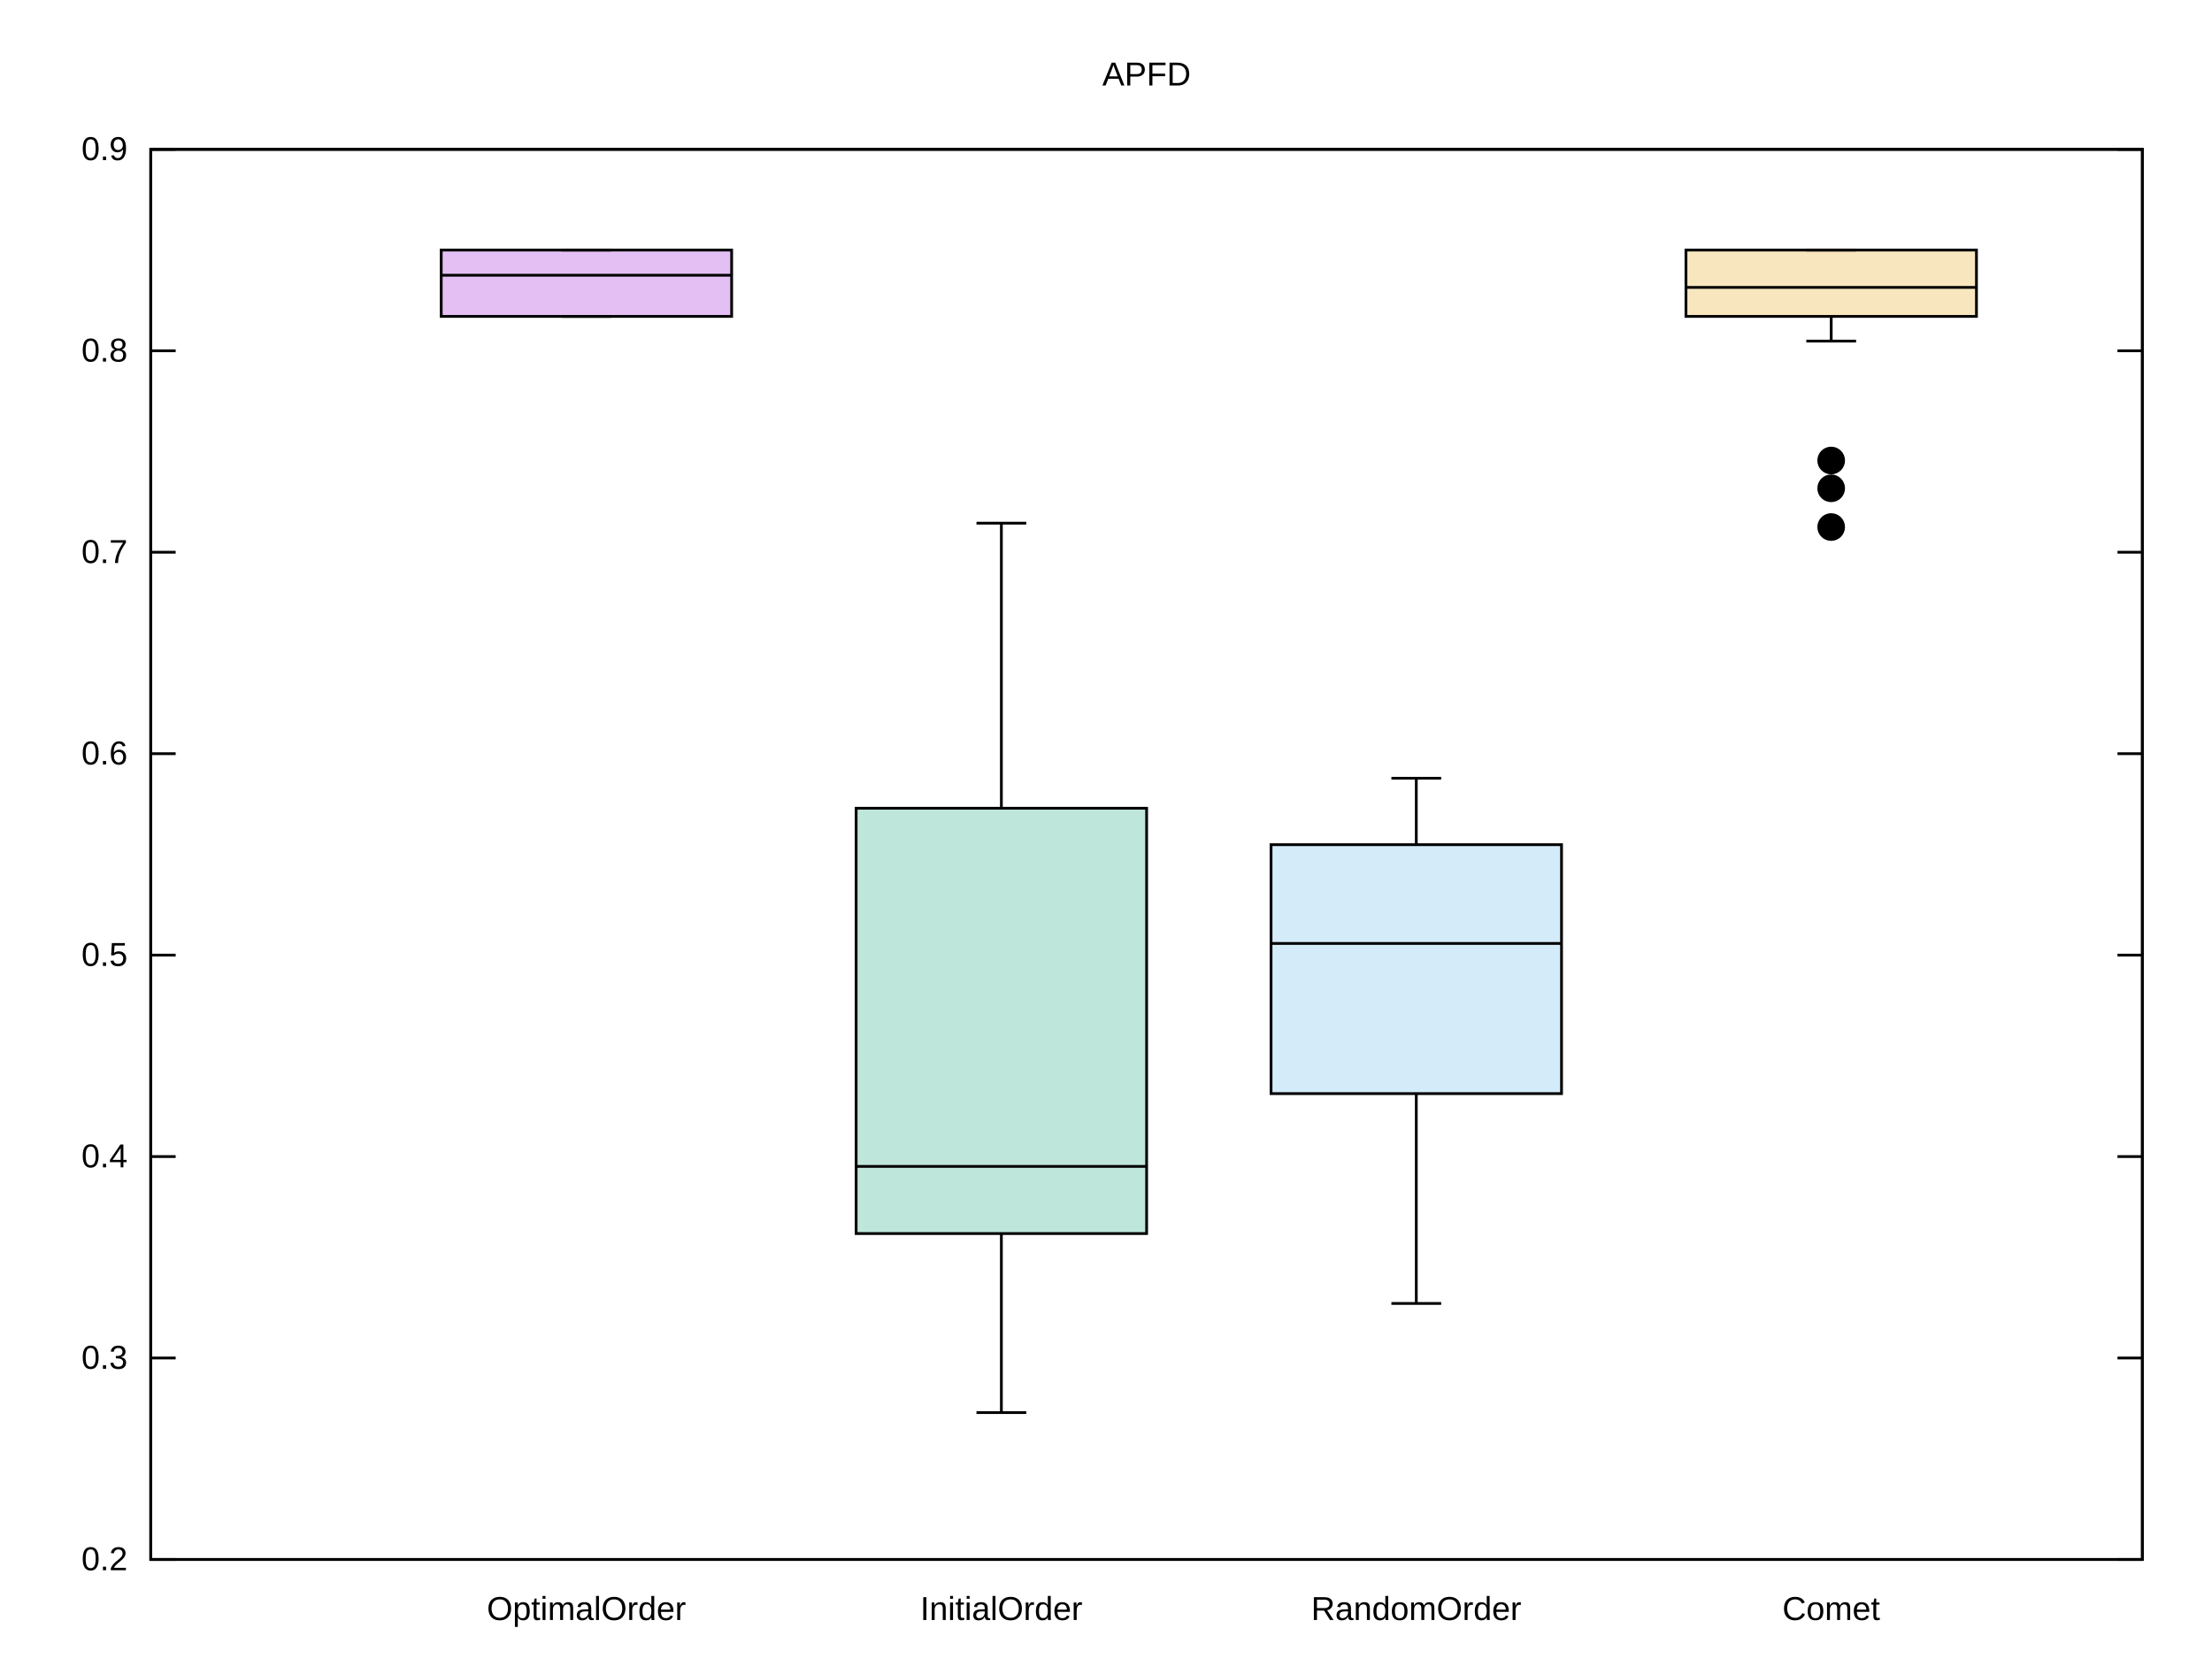
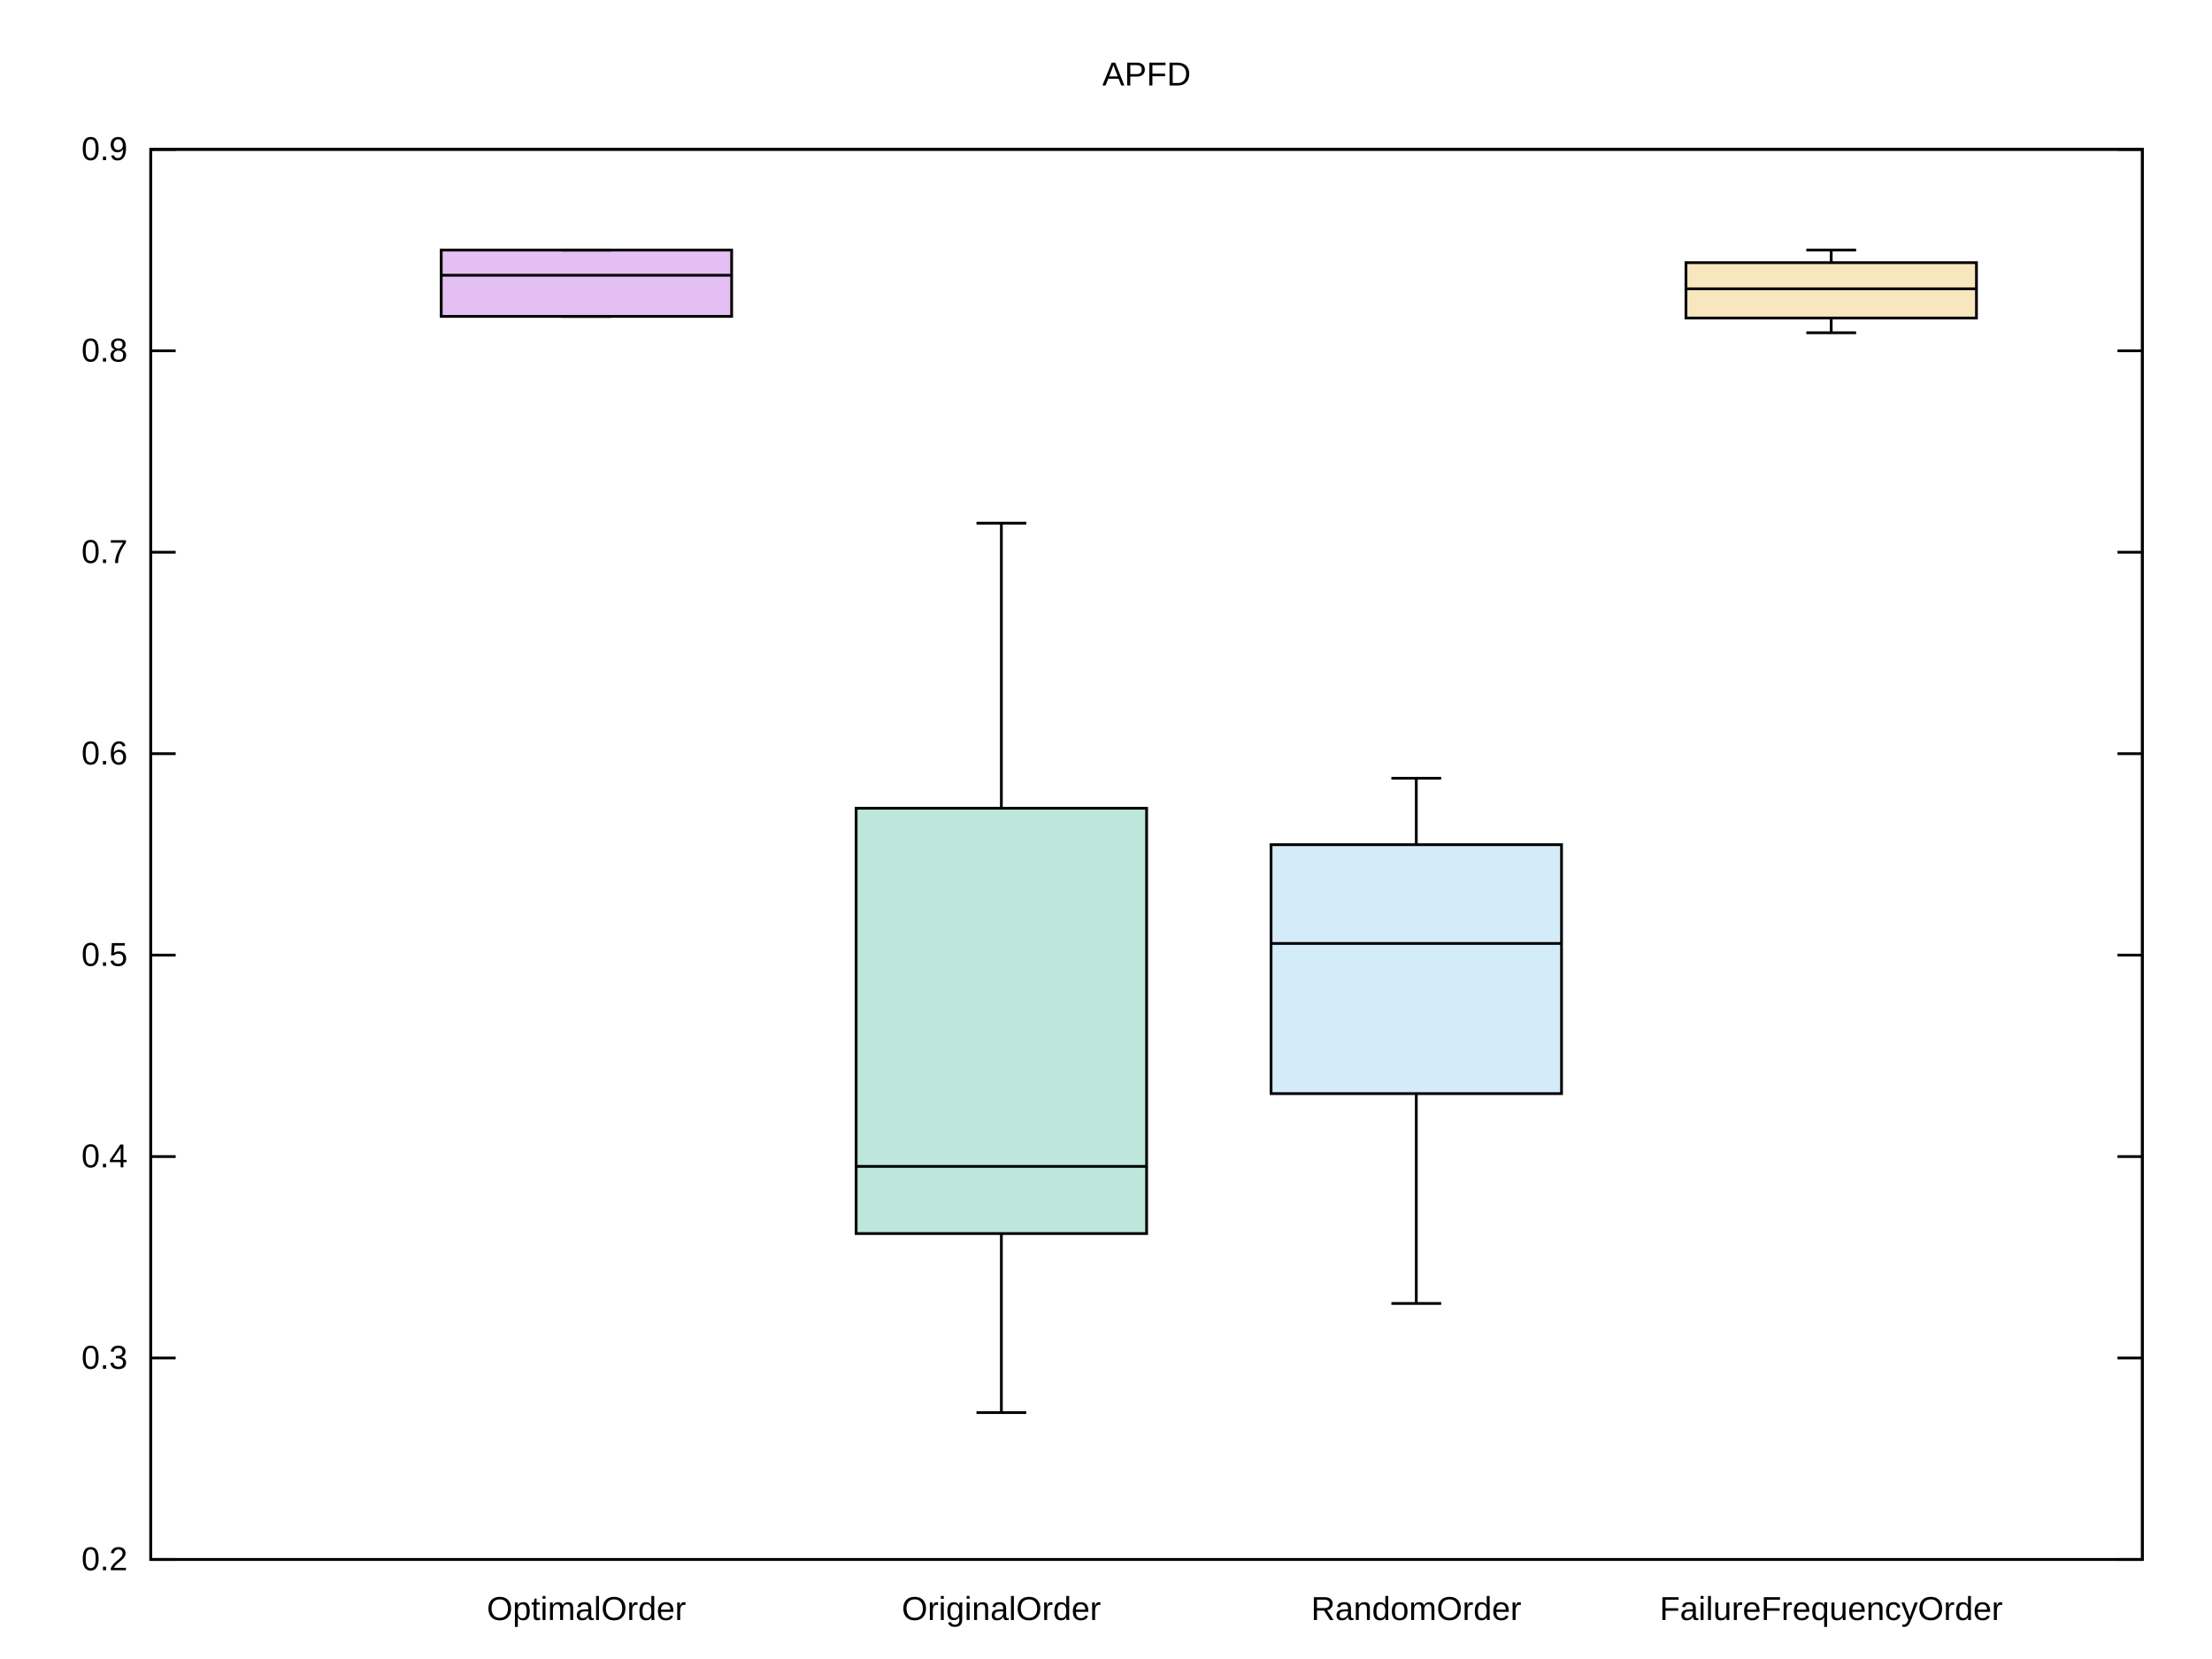
<svg xmlns="http://www.w3.org/2000/svg" xmlns:xlink="http://www.w3.org/1999/xlink" width="800" height="600" viewBox="0 0 800 600">
  <g id="gnuplot_canvas">
    <rect x="0" y="0" width="800" height="600" fill="none" />
    <defs>
      <circle id="gpDot" r="0.5" stroke-width="0.5" stroke="currentColor" />
      <path id="gpPt0" stroke-width="0.222" stroke="currentColor" d="M-1,0 h2 M0,-1 v2" />
      <path id="gpPt1" stroke-width="0.222" stroke="currentColor" d="M-1,-1 L1,1 M1,-1 L-1,1" />
      <path id="gpPt2" stroke-width="0.222" stroke="currentColor" d="M-1,0 L1,0 M0,-1 L0,1 M-1,-1 L1,1 M-1,1 L1,-1" />
      <rect id="gpPt3" stroke-width="0.222" stroke="currentColor" x="-1" y="-1" width="2" height="2" />
      <rect id="gpPt4" stroke-width="0.222" stroke="currentColor" fill="currentColor" x="-1" y="-1" width="2" height="2" />
      <circle id="gpPt5" stroke-width="0.222" stroke="currentColor" cx="0" cy="0" r="1" />
      <use xlink:href="#gpPt5" id="gpPt6" fill="currentColor" stroke="none" />
      <path id="gpPt7" stroke-width="0.222" stroke="currentColor" d="M0,-1.33 L-1.33,0.67 L1.33,0.67 z" />
      <use xlink:href="#gpPt7" id="gpPt8" fill="currentColor" stroke="none" />
      <use xlink:href="#gpPt7" id="gpPt9" stroke="currentColor" transform="rotate(180)" />
      <use xlink:href="#gpPt9" id="gpPt10" fill="currentColor" stroke="none" />
      <use xlink:href="#gpPt3" id="gpPt11" stroke="currentColor" transform="rotate(45)" />
      <use xlink:href="#gpPt11" id="gpPt12" fill="currentColor" stroke="none" />
      <path id="gpPt13" stroke-width="0.222" stroke="currentColor" d="M0,1.330 L1.265,0.411 L0.782,-1.067 L-0.782,-1.076 L-1.265,0.411 z" />
      <use xlink:href="#gpPt13" id="gpPt14" fill="currentColor" stroke="none" />
      <filter id="textbox" filterUnits="objectBoundingBox" x="0" y="0" height="1" width="1">
        <feFlood flood-color="white" flood-opacity="1" result="bgnd" />
        <feComposite in="SourceGraphic" in2="bgnd" operator="atop" />
      </filter>
      <filter id="greybox" filterUnits="objectBoundingBox" x="0" y="0" height="1" width="1">
        <feFlood flood-color="lightgrey" flood-opacity="1" result="grey" />
        <feComposite in="SourceGraphic" in2="grey" operator="atop" />
      </filter>
    </defs>
    <g fill="none" color="white" stroke="currentColor" stroke-width="1.00" stroke-linecap="butt" stroke-linejoin="miter">
</g>
    <g fill="none" color="black" stroke="currentColor" stroke-width="1.00" stroke-linecap="butt" stroke-linejoin="miter">
      <path stroke="black" d="M54.53,564.00 L63.53,564.00 M774.82,564.00 L765.82,564.00  " />
      <g transform="translate(46.14,567.90)" stroke="none" fill="black" font-family="Arial" font-size="12.00" text-anchor="end">
        <text>
          <tspan font-family="Arial"> 0.2</tspan>
        </text>
      </g>
    </g>
    <g fill="none" color="black" stroke="currentColor" stroke-width="1.00" stroke-linecap="butt" stroke-linejoin="miter">
      <path stroke="black" d="M54.53,491.14 L63.53,491.14 M774.82,491.14 L765.82,491.14  " />
      <g transform="translate(46.14,495.04)" stroke="none" fill="black" font-family="Arial" font-size="12.00" text-anchor="end">
        <text>
          <tspan font-family="Arial"> 0.3</tspan>
        </text>
      </g>
    </g>
    <g fill="none" color="black" stroke="currentColor" stroke-width="1.00" stroke-linecap="butt" stroke-linejoin="miter">
      <path stroke="black" d="M54.53,418.29 L63.53,418.29 M774.82,418.29 L765.82,418.29  " />
      <g transform="translate(46.14,422.19)" stroke="none" fill="black" font-family="Arial" font-size="12.00" text-anchor="end">
        <text>
          <tspan font-family="Arial"> 0.4</tspan>
        </text>
      </g>
    </g>
    <g fill="none" color="black" stroke="currentColor" stroke-width="1.00" stroke-linecap="butt" stroke-linejoin="miter">
      <path stroke="black" d="M54.53,345.43 L63.53,345.43 M774.82,345.43 L765.82,345.43  " />
      <g transform="translate(46.14,349.33)" stroke="none" fill="black" font-family="Arial" font-size="12.00" text-anchor="end">
        <text>
          <tspan font-family="Arial"> 0.5</tspan>
        </text>
      </g>
    </g>
    <g fill="none" color="black" stroke="currentColor" stroke-width="1.00" stroke-linecap="butt" stroke-linejoin="miter">
      <path stroke="black" d="M54.53,272.58 L63.53,272.58 M774.82,272.58 L765.82,272.58  " />
      <g transform="translate(46.14,276.48)" stroke="none" fill="black" font-family="Arial" font-size="12.00" text-anchor="end">
        <text>
          <tspan font-family="Arial"> 0.6</tspan>
        </text>
      </g>
    </g>
    <g fill="none" color="black" stroke="currentColor" stroke-width="1.00" stroke-linecap="butt" stroke-linejoin="miter">
      <path stroke="black" d="M54.53,199.72 L63.53,199.72 M774.82,199.72 L765.82,199.72  " />
      <g transform="translate(46.14,203.62)" stroke="none" fill="black" font-family="Arial" font-size="12.00" text-anchor="end">
        <text>
          <tspan font-family="Arial"> 0.7</tspan>
        </text>
      </g>
    </g>
    <g fill="none" color="black" stroke="currentColor" stroke-width="1.00" stroke-linecap="butt" stroke-linejoin="miter">
      <path stroke="black" d="M54.53,126.87 L63.53,126.87 M774.82,126.87 L765.82,126.87  " />
      <g transform="translate(46.14,130.77)" stroke="none" fill="black" font-family="Arial" font-size="12.00" text-anchor="end">
        <text>
          <tspan font-family="Arial"> 0.8</tspan>
        </text>
      </g>
    </g>
    <g fill="none" color="black" stroke="currentColor" stroke-width="1.00" stroke-linecap="butt" stroke-linejoin="miter">
      <path stroke="black" d="M54.53,54.01 L63.53,54.01 M774.82,54.01 L765.82,54.01  " />
      <g transform="translate(46.14,57.91)" stroke="none" fill="black" font-family="Arial" font-size="12.00" text-anchor="end">
        <text>
          <tspan font-family="Arial"> 0.9</tspan>
        </text>
      </g>
    </g>
    <g fill="none" color="black" stroke="currentColor" stroke-width="1.00" stroke-linecap="butt" stroke-linejoin="miter">
      <path stroke="black" d="M212.09,564.00  " />
      <g transform="translate(212.09,585.90)" stroke="none" fill="black" font-family="Arial" font-size="12.00" text-anchor="middle">
        <text>
          <tspan font-family="Arial">OptimalOrder</tspan>
        </text>
      </g>
    </g>
    <g fill="none" color="black" stroke="currentColor" stroke-width="1.00" stroke-linecap="butt" stroke-linejoin="miter">
      <path stroke="black" d="M362.15,564.00  " />
      <g transform="translate(362.15,585.90)" stroke="none" fill="black" font-family="Arial" font-size="12.00" text-anchor="middle">
        <text>
-           <tspan font-family="Arial">InitialOrder</tspan>
+           <tspan font-family="Arial">OriginalOrder</tspan>
        </text>
      </g>
    </g>
    <g fill="none" color="black" stroke="currentColor" stroke-width="1.00" stroke-linecap="butt" stroke-linejoin="miter">
      <path stroke="black" d="M512.21,564.00  " />
      <g transform="translate(512.21,585.90)" stroke="none" fill="black" font-family="Arial" font-size="12.00" text-anchor="middle">
        <text>
          <tspan font-family="Arial">RandomOrder</tspan>
        </text>
      </g>
    </g>
    <g fill="none" color="black" stroke="currentColor" stroke-width="1.00" stroke-linecap="butt" stroke-linejoin="miter">
      <path stroke="black" d="M662.27,564.00  " />
      <g transform="translate(662.27,585.90)" stroke="none" fill="black" font-family="Arial" font-size="12.00" text-anchor="middle">
        <text>
-           <tspan font-family="Arial">Comet</tspan>
+           <tspan font-family="Arial">FailureFrequencyOrder</tspan>
        </text>
      </g>
    </g>
    <g fill="none" color="black" stroke="currentColor" stroke-width="1.00" stroke-linecap="butt" stroke-linejoin="miter">
</g>
    <g fill="none" color="black" stroke="currentColor" stroke-width="1.00" stroke-linecap="butt" stroke-linejoin="miter">
      <path stroke="black" d="M54.53,54.01 L54.53,564.00 L774.82,564.00 L774.82,54.01 L54.53,54.01 Z  " />
    </g>
    <g fill="none" color="black" stroke="currentColor" stroke-width="1.00" stroke-linecap="butt" stroke-linejoin="miter">
</g>
    <g id="gnuplot_plot_1">
      <g fill="none" color="black" stroke="currentColor" stroke-width="1.00" stroke-linecap="butt" stroke-linejoin="miter">
</g>
      <g fill="none" color="black" stroke="currentColor" stroke-width="1.00" stroke-linecap="butt" stroke-linejoin="miter">
        <g stroke="none" shape-rendering="crispEdges">
          <polygon fill="rgb(148,   0, 211)" fill-opacity="0.25" points="159.57,114.43 264.61,114.43 264.61,90.44 159.57,90.44 " />
        </g>
        <path stroke="black" d="M159.57,114.43 L264.61,114.43 L264.61,90.44 L159.57,90.44 L159.57,114.43 Z  " />
        <path stroke="black" d="M159.57,99.54 L264.61,99.54 M212.09,114.43 M212.09,90.44 M203.09,90.44 L221.09,90.44 M203.09,114.43 L221.09,114.43    " />
      </g>
    </g>
    <g id="gnuplot_plot_2">
      <g fill="none" color="black" stroke="currentColor" stroke-width="1.00" stroke-linecap="butt" stroke-linejoin="miter">
</g>
      <g fill="none" color="black" stroke="currentColor" stroke-width="1.00" stroke-linecap="butt" stroke-linejoin="miter">
        <g stroke="none" shape-rendering="crispEdges">
          <polygon fill="rgb(  0, 158, 115)" fill-opacity="0.25" points="309.63,446.13 414.69,446.13 414.69,292.31 309.63,292.31 " />
        </g>
        <path stroke="black" d="M309.63,446.13 L414.69,446.13 L414.69,292.31 L309.63,292.31 L309.63,446.13 Z  " />
        <path stroke="black" d="M309.63,421.84 L414.69,421.84 M362.16,510.88 L362.16,446.13 M362.16,292.31 L362.16,189.21 M353.16,189.21 L371.16,189.21   M353.16,510.88 L371.16,510.88  " />
      </g>
    </g>
    <g id="gnuplot_plot_3">
      <g fill="none" color="black" stroke="currentColor" stroke-width="1.00" stroke-linecap="butt" stroke-linejoin="miter">
</g>
      <g fill="none" color="black" stroke="currentColor" stroke-width="1.00" stroke-linecap="butt" stroke-linejoin="miter">
        <g stroke="none" shape-rendering="crispEdges">
          <polygon fill="rgb( 86, 180, 233)" fill-opacity="0.25" points="459.69,395.52 564.75,395.52 564.75,305.49 459.69,305.49 " />
        </g>
        <path stroke="black" d="M459.69,395.52 L564.75,395.52 L564.75,305.49 L459.69,305.49 L459.69,395.52 Z  " />
        <path stroke="black" d="M459.69,341.21 L564.75,341.21 M512.22,471.41 L512.22,395.52 M512.22,305.49 L512.22,281.46 M503.22,281.46 L521.22,281.46   M503.22,471.41 L521.22,471.41  " />
      </g>
    </g>
    <g id="gnuplot_plot_4">
      <g fill="none" color="black" stroke="currentColor" stroke-width="1.00" stroke-linecap="butt" stroke-linejoin="miter">
</g>
      <g fill="none" color="black" stroke="currentColor" stroke-width="1.00" stroke-linecap="butt" stroke-linejoin="miter">
        <g stroke="none" shape-rendering="crispEdges">
-           <polygon fill="rgb(230, 159,   0)" fill-opacity="0.25" points="609.75,114.43 714.81,114.43 714.81,90.44 609.75,90.44 " />
+           <polygon fill="rgb(230, 159,   0)" fill-opacity="0.25" points="609.75,115.02 714.81,115.02 714.81,94.99 609.75,94.99 " />
        </g>
-         <path stroke="black" d="M609.75,114.43 L714.81,114.43 L714.81,90.44 L609.75,90.44 L609.75,114.43 Z  " />
-         <path stroke="black" d="M609.75,103.94 L714.81,103.94 M662.28,123.36 L662.28,114.43 M662.28,90.44 M653.28,90.44 L671.28,90.44 M653.28,123.36   L671.28,123.36  " />
-         <use xlink:href="#gpPt6" transform="translate(662.27,190.61) scale(4.50)" color="black" />
-         <use xlink:href="#gpPt6" transform="translate(662.27,176.60) scale(4.50)" color="black" />
-         <use xlink:href="#gpPt6" transform="translate(662.27,166.55) scale(4.50)" color="black" />
+         <path stroke="black" d="M609.75,115.02 L714.81,115.02 L714.81,94.99 L609.75,94.99 L609.75,115.02 Z  " />
+         <path stroke="black" d="M609.75,104.45 L714.81,104.45 M662.28,120.35 L662.28,115.02 M662.28,94.99 L662.28,90.44 M653.28,90.44 L671.28,90.44   M653.28,120.35 L671.28,120.35  " />
      </g>
    </g>
    <g fill="none" color="white" stroke="black" stroke-width="2.00" stroke-linecap="butt" stroke-linejoin="miter">
</g>
    <g fill="none" color="black" stroke="currentColor" stroke-width="2.00" stroke-linecap="butt" stroke-linejoin="miter">
</g>
    <g fill="none" color="black" stroke="black" stroke-width="1.00" stroke-linecap="butt" stroke-linejoin="miter">
</g>
    <g fill="none" color="black" stroke="currentColor" stroke-width="1.00" stroke-linecap="butt" stroke-linejoin="miter">
      <path stroke="black" d="M54.53,54.01 L54.53,564.00 L774.82,564.00 L774.82,54.01 L54.53,54.01 Z  " />
    </g>
    <g fill="none" color="black" stroke="currentColor" stroke-width="1.00" stroke-linecap="butt" stroke-linejoin="miter">
      <g transform="translate(414.67,30.91)" stroke="none" fill="black" font-family="Arial" font-size="12.00" text-anchor="middle">
        <text>
          <tspan font-family="Arial">APFD</tspan>
        </text>
      </g>
    </g>
    <g fill="none" color="black" stroke="currentColor" stroke-width="1.00" stroke-linecap="butt" stroke-linejoin="miter">
</g>
  </g>
</svg>
